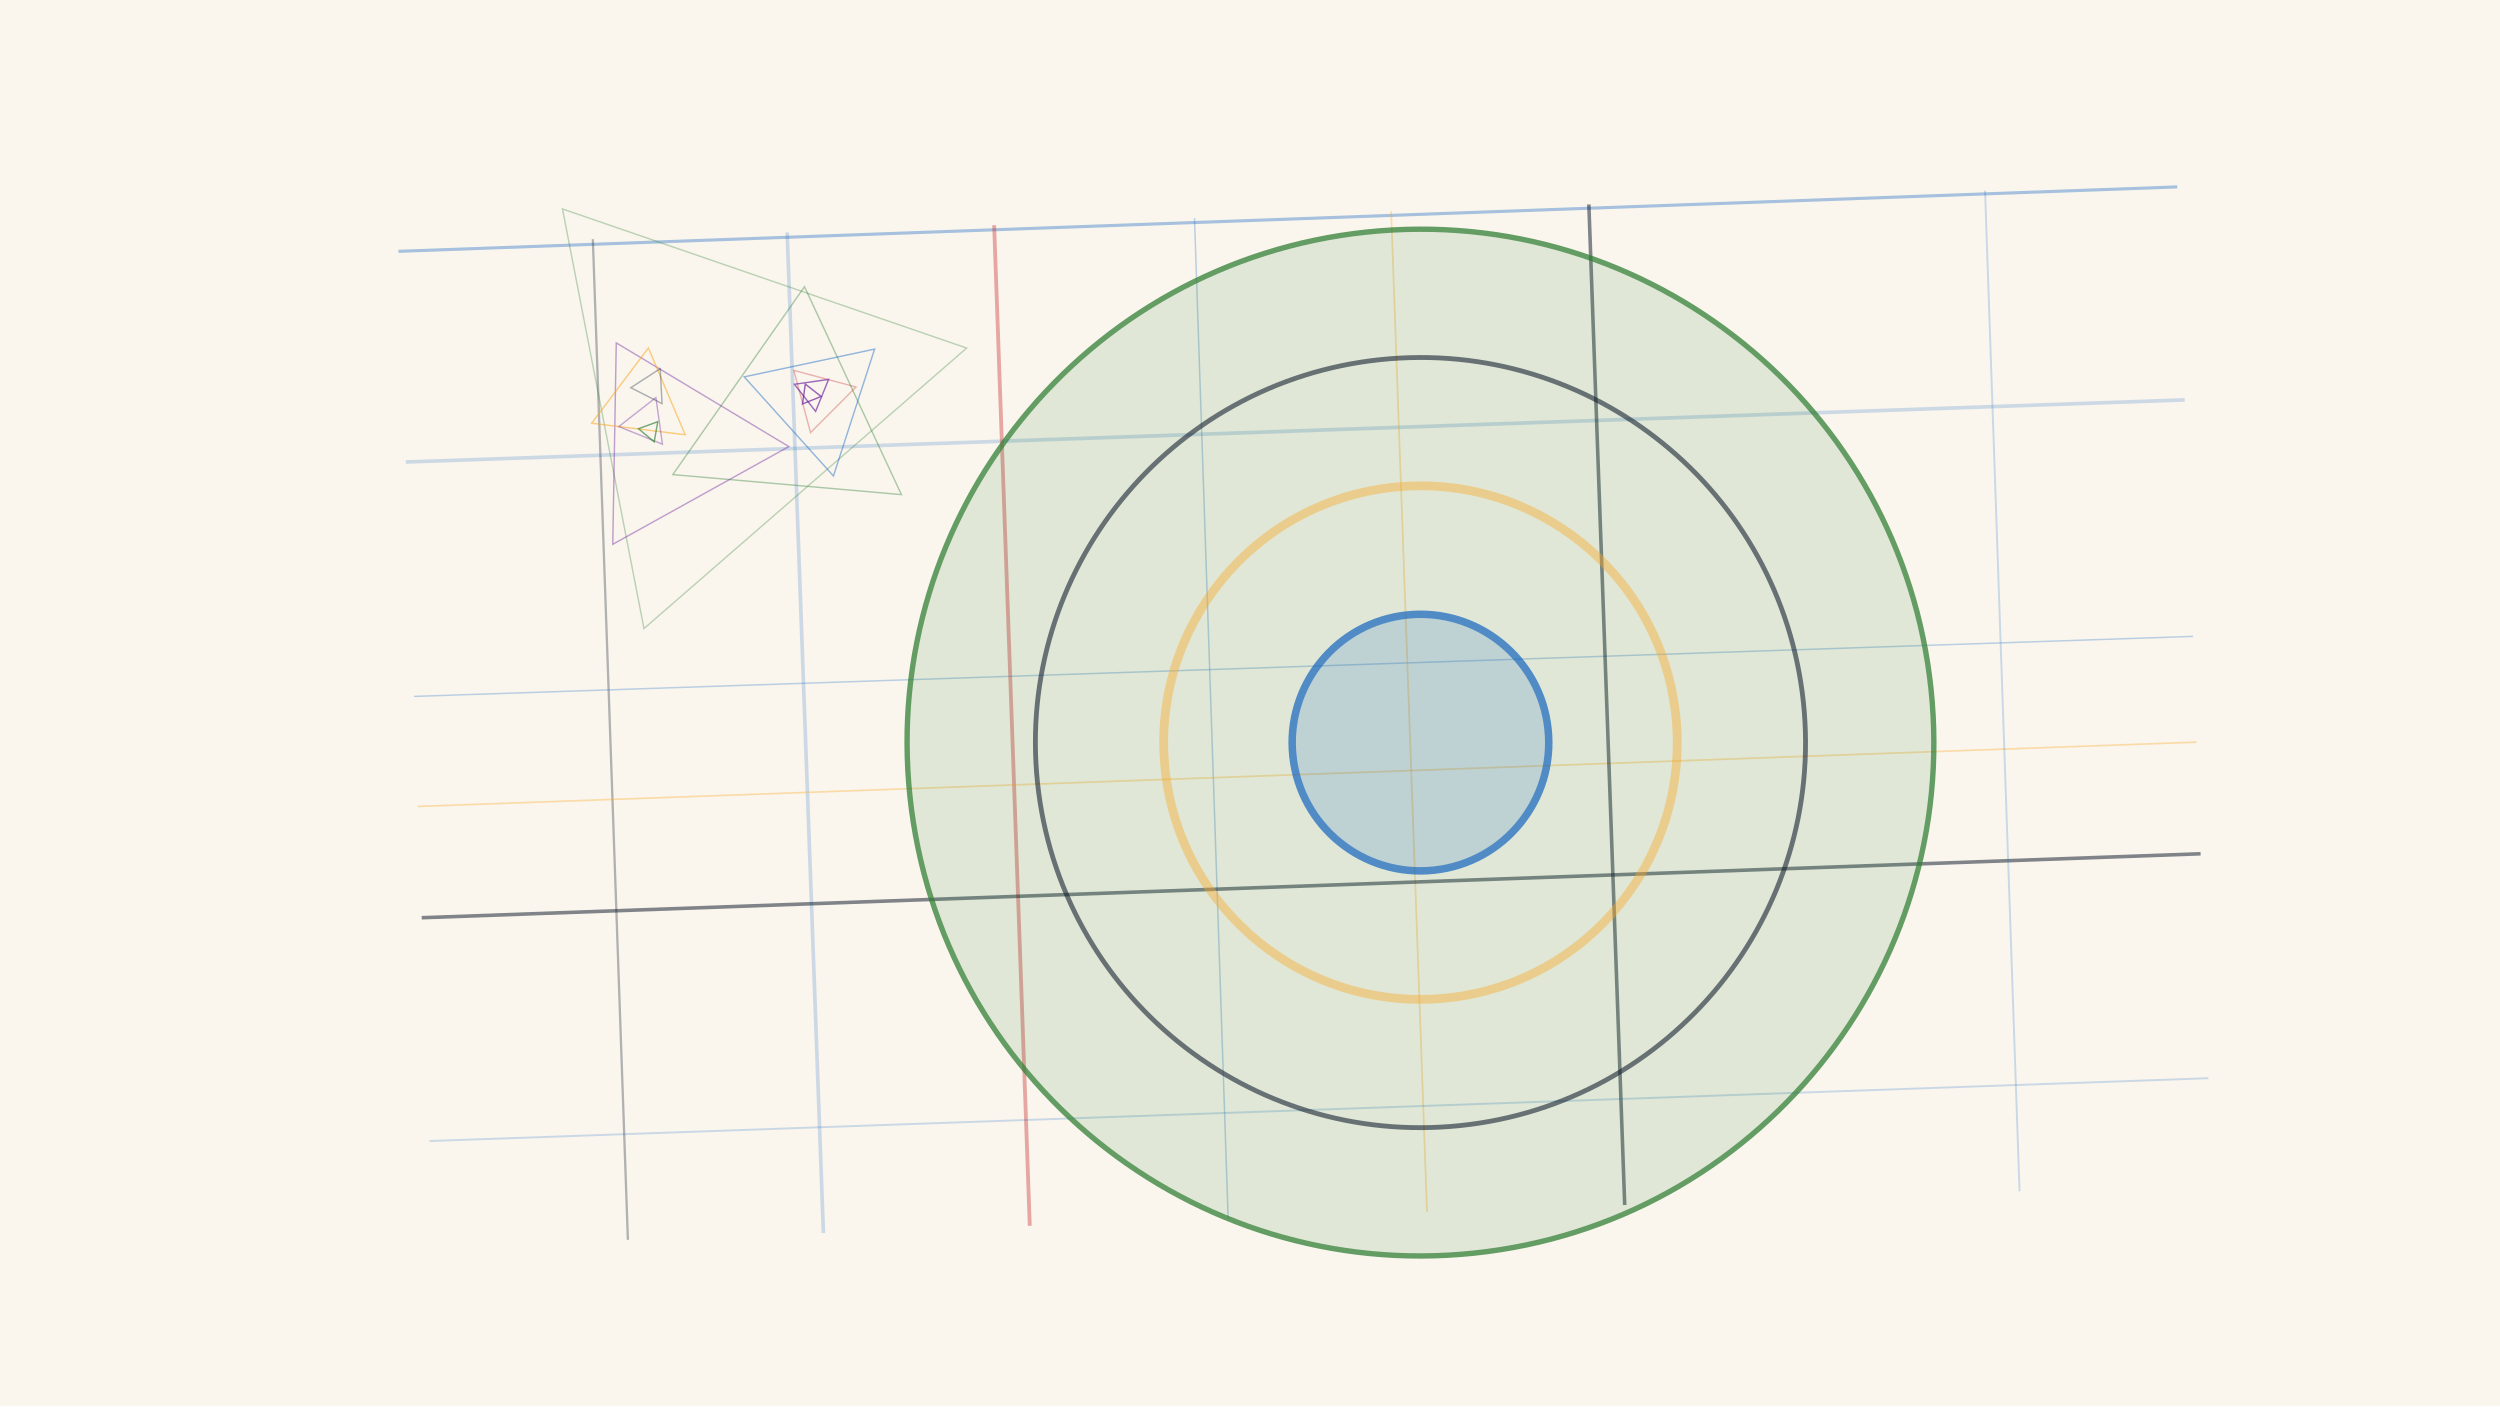
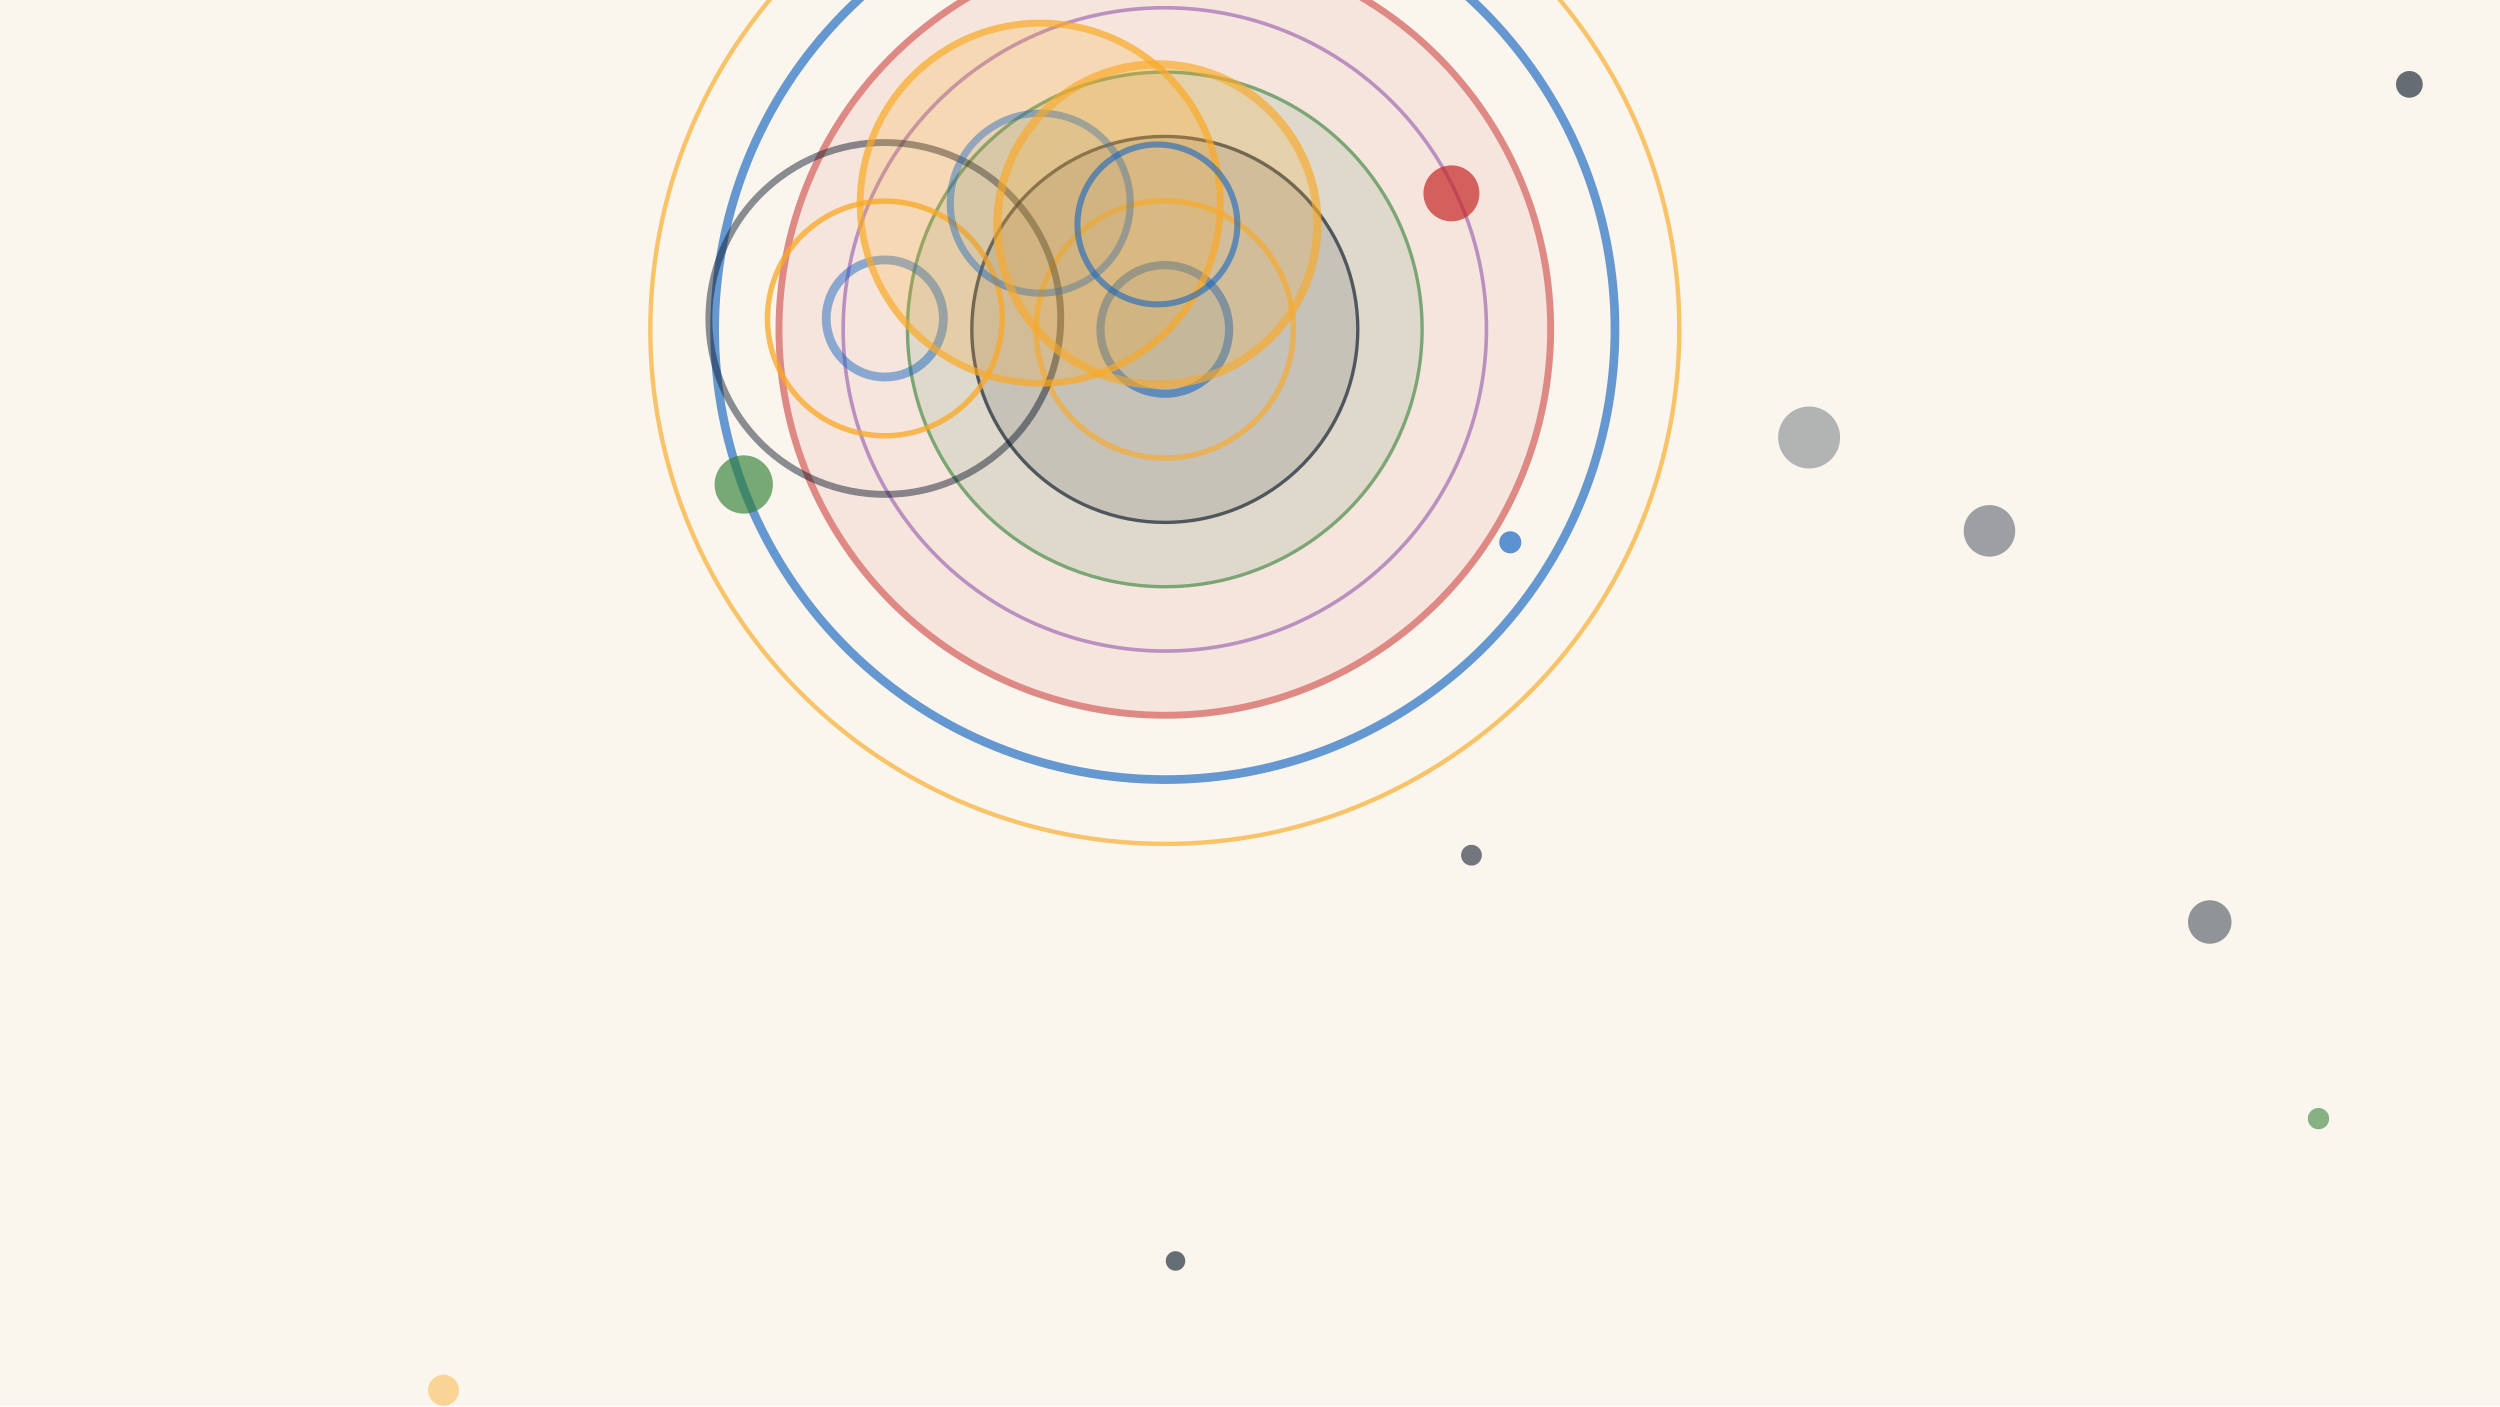
<svg xmlns="http://www.w3.org/2000/svg" viewBox="0 0 1920 1080" width="1920" height="1080">
  <rect width="1920" height="1080" fill="#FAF6EE" />
-   <g transform="translate(150 65) rotate(-2 960 540) scale(0.89)">
-     <line x1="192" y1="112.6" x2="1728" y2="110.6" stroke="#1565C0" stroke-width="2.7" opacity="0.37" />
-     <line x1="360.0" y1="108" x2="360.1" y2="972" stroke="#0A1628" stroke-width="2.0" opacity="0.31" />
-     <line x1="192" y1="294.5" x2="1728" y2="294.5" stroke="#1565C0" stroke-width="3.2" opacity="0.20" />
-     <line x1="527.8" y1="108" x2="528.9" y2="972" stroke="#1565C0" stroke-width="3.2" opacity="0.20" />
-     <line x1="706.5" y1="108" x2="707.1" y2="972" stroke="#C62828" stroke-width="3.3" opacity="0.39" />
-     <line x1="192" y1="496.9" x2="1728" y2="498.7" stroke="#1565C0" stroke-width="1.3" opacity="0.28" />
-     <line x1="879.5" y1="108" x2="878.4" y2="972" stroke="#1565C0" stroke-width="1.3" opacity="0.28" />
-     <line x1="192" y1="591.9" x2="1728" y2="590.0" stroke="#F9A825" stroke-width="1.5" opacity="0.35" />
-     <line x1="1049.3" y1="108" x2="1050.1" y2="972" stroke="#F9A825" stroke-width="1.5" opacity="0.35" />
-     <line x1="192" y1="688.0" x2="1728" y2="686.4" stroke="#0A1628" stroke-width="3.1" opacity="0.51" />
-     <line x1="1220.0" y1="108" x2="1220.8" y2="972" stroke="#0A1628" stroke-width="3.1" opacity="0.51" />
-     <line x1="192" y1="880.8" x2="1728" y2="880.2" stroke="#1565C0" stroke-width="1.7" opacity="0.21" />
-     <line x1="1562.1" y1="108" x2="1561.7" y2="972" stroke="#1565C0" stroke-width="1.7" opacity="0.21" />
+   <g transform="rotate(326 894 253)">
+     <circle cx="894.48" cy="253.318" r="395.1" fill="none" fill-opacity="0.00" stroke="#F9A825" stroke-width="3.4" opacity="0.66" />
+     <circle cx="894.48" cy="253.318" r="345.7" fill="none" fill-opacity="0.00" stroke="#1565C0" stroke-width="6.7" opacity="0.65" />
+     <circle cx="894.48" cy="253.318" r="296.3" fill="#C62828" fill-opacity="0.16" stroke="#C62828" stroke-width="5.3" opacity="0.53" />
+     <circle cx="894.48" cy="253.318" r="247.0" fill="none" fill-opacity="0.00" stroke="#6A1B9A" stroke-width="2.8" opacity="0.42" />
+     <circle cx="894.48" cy="253.318" r="197.6" fill="#2E7D32" fill-opacity="0.18" stroke="#2E7D32" stroke-width="2.6" opacity="0.61" />
+     <circle cx="894.48" cy="253.318" r="148.2" fill="#0A1628" fill-opacity="0.17" stroke="#0A1628" stroke-width="2.6" opacity="0.67" />
+     <circle cx="894.48" cy="253.318" r="98.8" fill="none" fill-opacity="0.00" stroke="#F9A825" stroke-width="4.3" opacity="0.63" />
+     <circle cx="894.48" cy="253.318" r="49.4" fill="#1565C0" fill-opacity="0.15" stroke="#1565C0" stroke-width="6.3" opacity="0.58" />
+     <circle cx="720.912" cy="126.086" r="135.1" fill="none" fill-opacity="0.00" stroke="#0A1628" stroke-width="5.3" opacity="0.47" />
+     <circle cx="720.912" cy="126.086" r="90.1" fill="none" fill-opacity="0.00" stroke="#F9A825" stroke-width="4.2" opacity="0.76" />
+     <circle cx="720.912" cy="126.086" r="45.0" fill="none" fill-opacity="0.00" stroke="#1565C0" stroke-width="6.8" opacity="0.48" />
+     <circle cx="869.398" cy="119.468" r="138.3" fill="#F9A825" fill-opacity="0.29" stroke="#F9A825" stroke-width="5.3" opacity="0.73" />
+     <circle cx="869.398" cy="119.468" r="69.1" fill="#1565C0" fill-opacity="0.14" stroke="#1565C0" stroke-width="5.5" opacity="0.44" />
+     <circle cx="934.85" cy="183.294" r="122.9" fill="#F9A825" fill-opacity="0.30" stroke="#F9A825" stroke-width="6.4" opacity="0.67" />
+     <circle cx="934.85" cy="183.294" r="61.4" fill="none" fill-opacity="0.00" stroke="#1565C0" stroke-width="4.7" opacity="0.59" />
  </g>
-   <g transform="translate(-72 -21) rotate(-14 960 540) scale(1.11)">
-     <polygon points="621.9,55.1 769.8,311.2 474.0,311.2" fill="none" stroke="#2E7D32" stroke-width="1" opacity="0.31" transform="rotate(333 621.8633 225.8533)" />
-     <polygon points="664.0,161.4 743.3,298.9 584.6,298.9" fill="none" stroke="#2E7D32" stroke-width="1" opacity="0.39" transform="rotate(259 663.9625 253.052)" />
-     <polygon points="683.4,191.8 729.6,271.7 637.3,271.7" fill="none" stroke="#1565C0" stroke-width="1" opacity="0.45" transform="rotate(62 683.4428 245.0805)" />
-     <polygon points="685.9,217.1 708.2,255.7 663.7,255.7" fill="none" stroke="#C62828" stroke-width="1" opacity="0.33" transform="rotate(209 685.9266 242.8469)" />
-     <polygon points="681.9,224.5 693.8,245.2 670.0,245.2" fill="none" stroke="#6A1B9A" stroke-width="1" opacity="0.64" transform="rotate(66 681.9068 238.2865)" />
-     <polygon points="679.2,231.9 686.1,243.9 672.2,243.9" fill="none" stroke="#6A1B9A" stroke-width="1" opacity="0.68" transform="rotate(112 679.1897 239.8854)" />
-     <polygon points="578.8,169.9 648.5,290.6 509.2,290.6" fill="none" stroke="#6A1B9A" stroke-width="1" opacity="0.41" transform="rotate(225 578.8496 250.3339)" />
-     <polygon points="565.3,178.9 597.9,235.4 532.7,235.4" fill="none" stroke="#F9A825" stroke-width="1" opacity="0.56" transform="rotate(21 565.333 216.5308)" />
-     <polygon points="564.5,212.4 580.8,240.6 548.2,240.6" fill="none" stroke="#6A1B9A" stroke-width="1" opacity="0.37" transform="rotate(156 564.4817 231.1824)" />
-     <polygon points="566.1,229.1 573.2,241.4 559.0,241.4" fill="none" stroke="#2E7D32" stroke-width="1" opacity="0.65" transform="rotate(54 566.131 237.2972)" />
-     <polygon points="574.1,193.8 586.2,214.8 562.0,214.8" fill="none" stroke="#0A1628" stroke-width="1" opacity="0.33" transform="rotate(281 574.0928 207.8221)" />
-   </g>
-   <g transform="translate(233 15) rotate(-6 960 540) scale(1.09)">
-     <circle cx="786.125" cy="499.588" r="361.7" fill="#2E7D32" fill-opacity="0.17" stroke="#2E7D32" stroke-width="3.8" opacity="0.74" />
-     <circle cx="786.125" cy="499.588" r="271.3" fill="none" fill-opacity="0.00" stroke="#0A1628" stroke-width="3.4" opacity="0.57" />
-     <circle cx="786.125" cy="499.588" r="180.9" fill="none" fill-opacity="0.00" stroke="#F9A825" stroke-width="6.2" opacity="0.42" />
-     <circle cx="786.125" cy="499.588" r="90.4" fill="#1565C0" fill-opacity="0.24" stroke="#1565C0" stroke-width="5.3" opacity="0.71" />
-   </g>
+   <circle cx="1130.1" cy="656.8" r="8.0" fill="#0A1628" opacity="0.57" />
+   <circle cx="1697.1" cy="708.1" r="16.7" fill="#0A1628" opacity="0.44" />
+   <circle cx="1780.6" cy="859.1" r="8.2" fill="#2E7D32" opacity="0.57" />
+   <circle cx="571.2" cy="372.1" r="22.4" fill="#2E7D32" opacity="0.64" />
+   <circle cx="340.6" cy="1067.7" r="11.9" fill="#F9A825" opacity="0.44" />
+   <circle cx="1114.7" cy="148.5" r="21.5" fill="#C62828" opacity="0.70" />
+   <circle cx="1527.9" cy="407.7" r="19.8" fill="#0A1628" opacity="0.39" />
+   <circle cx="1389.4" cy="336.0" r="23.8" fill="#0A1628" opacity="0.30" />
+   <circle cx="1159.9" cy="416.5" r="8.5" fill="#1565C0" opacity="0.69" />
+   <circle cx="902.8" cy="968.4" r="7.5" fill="#0A1628" opacity="0.61" />
+   <circle cx="1850.4" cy="64.8" r="10.3" fill="#0A1628" opacity="0.62" />
</svg>
